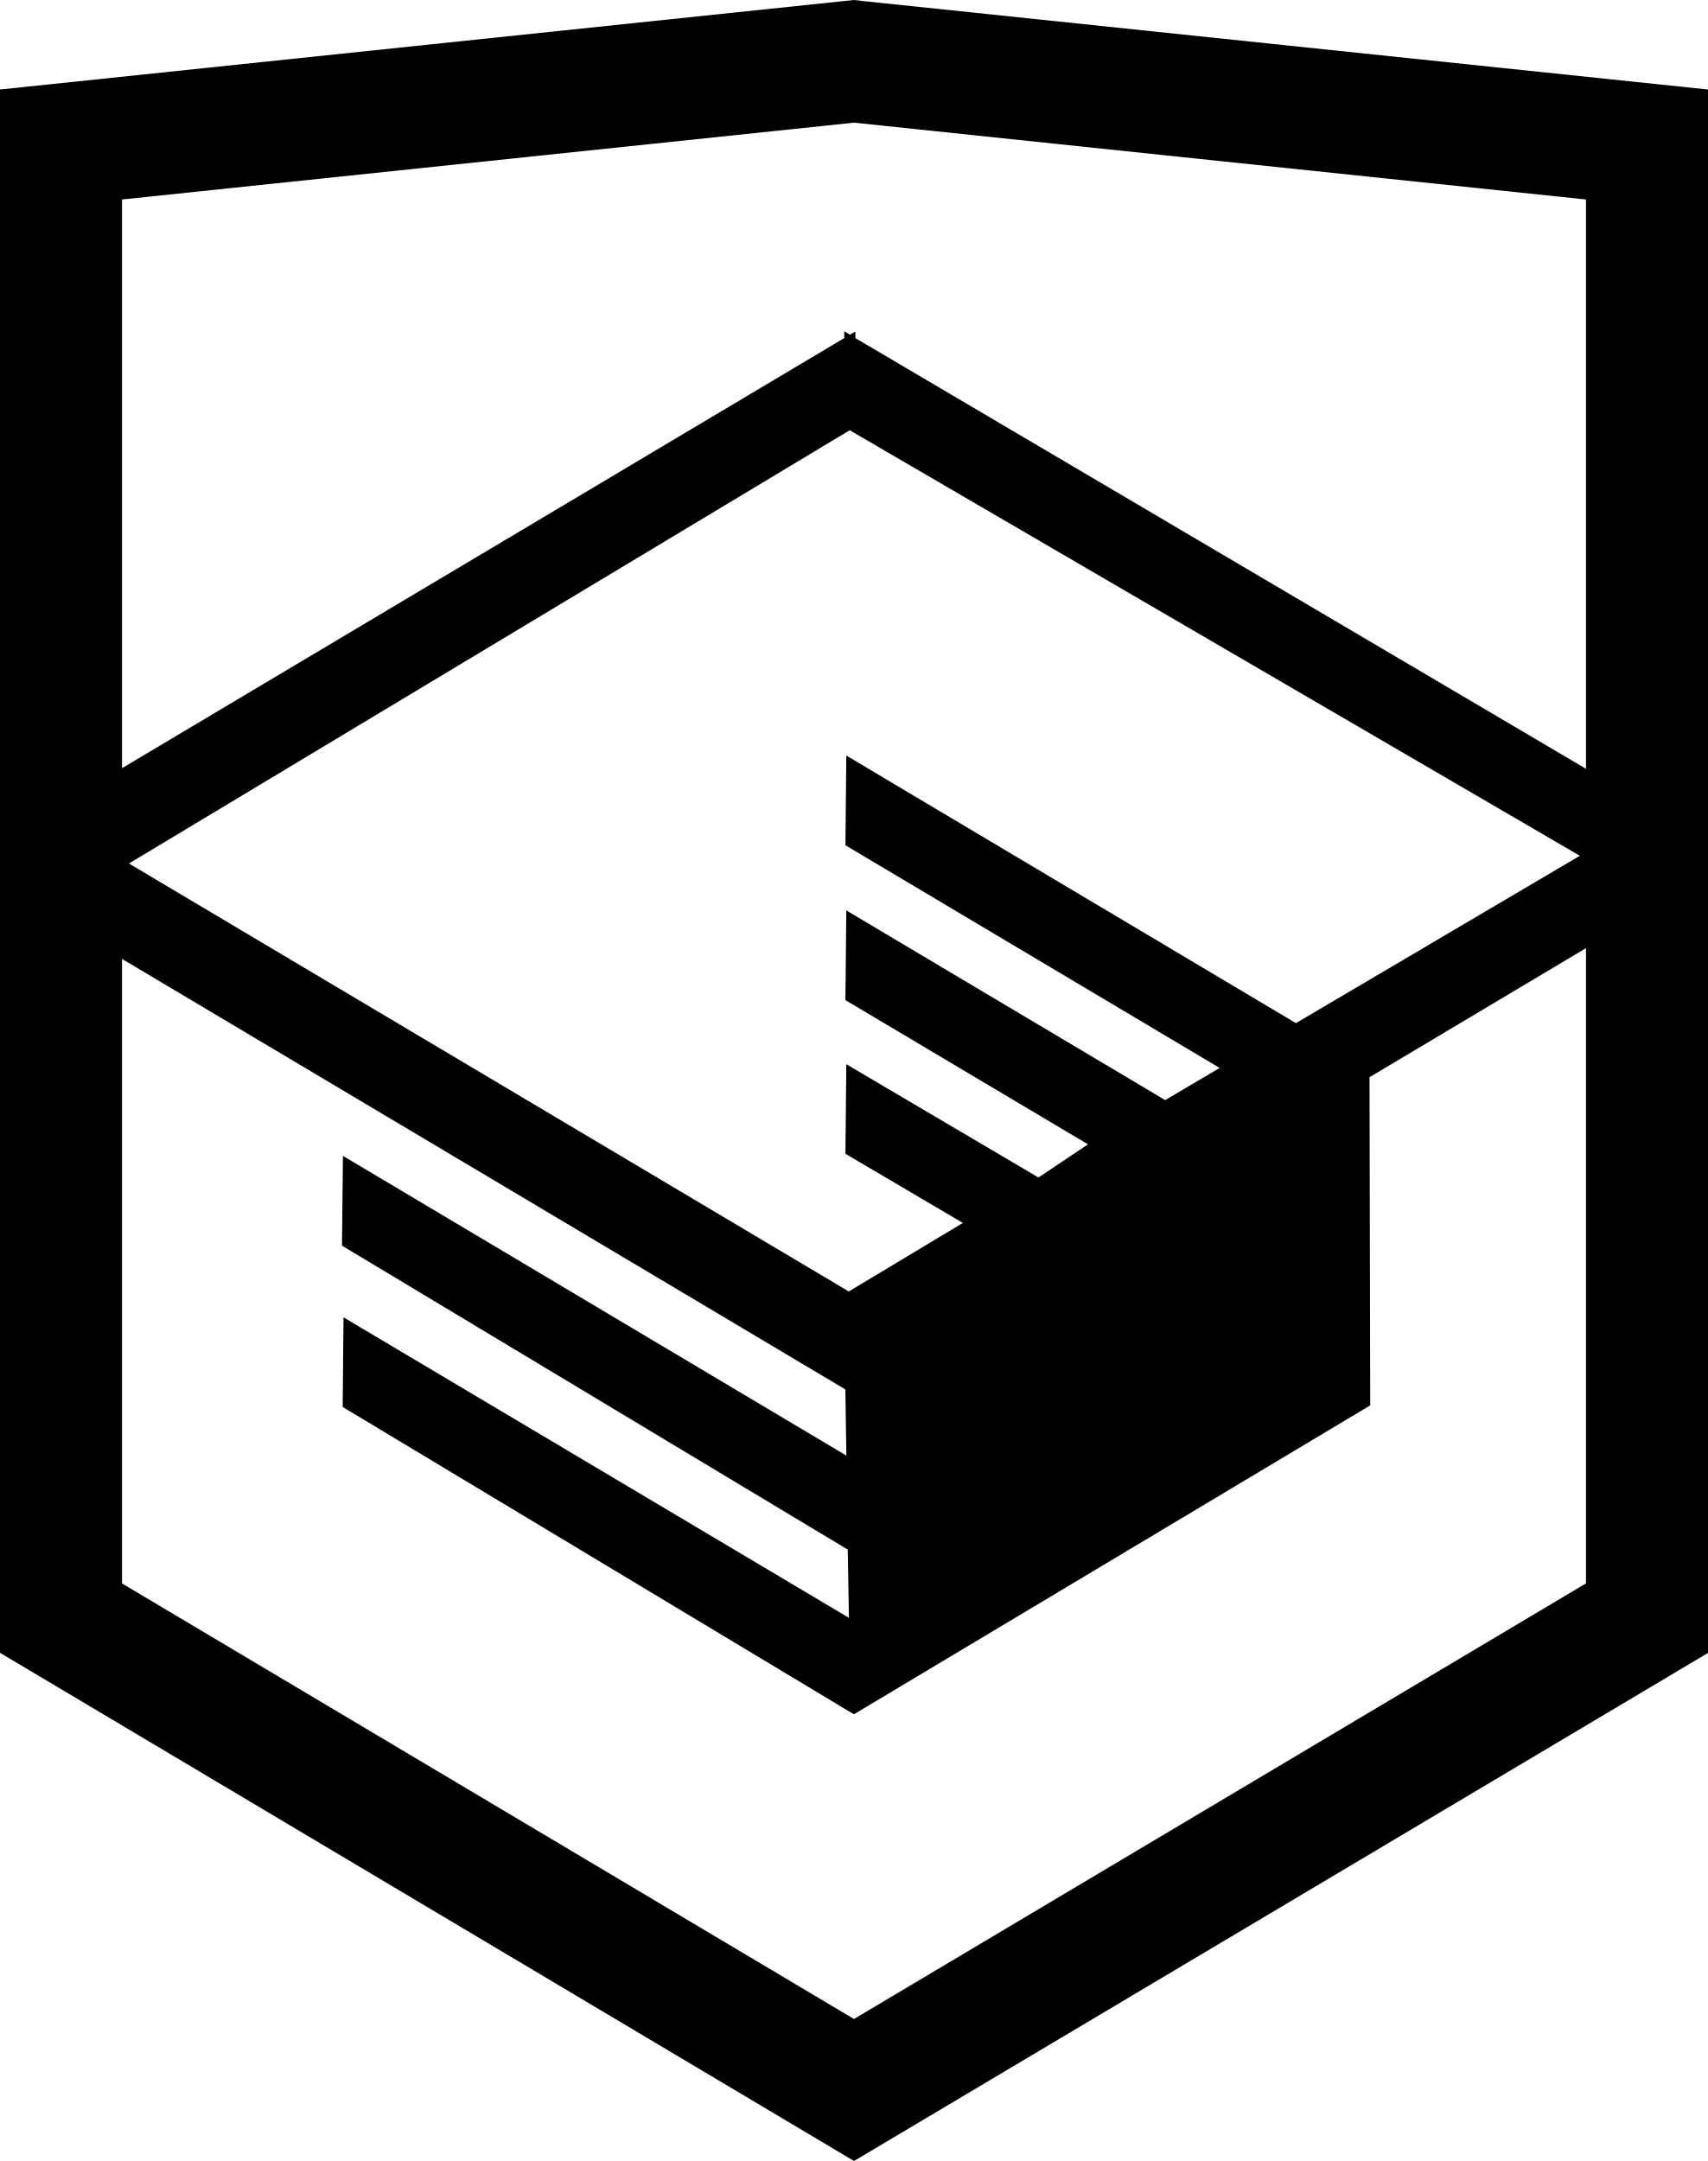
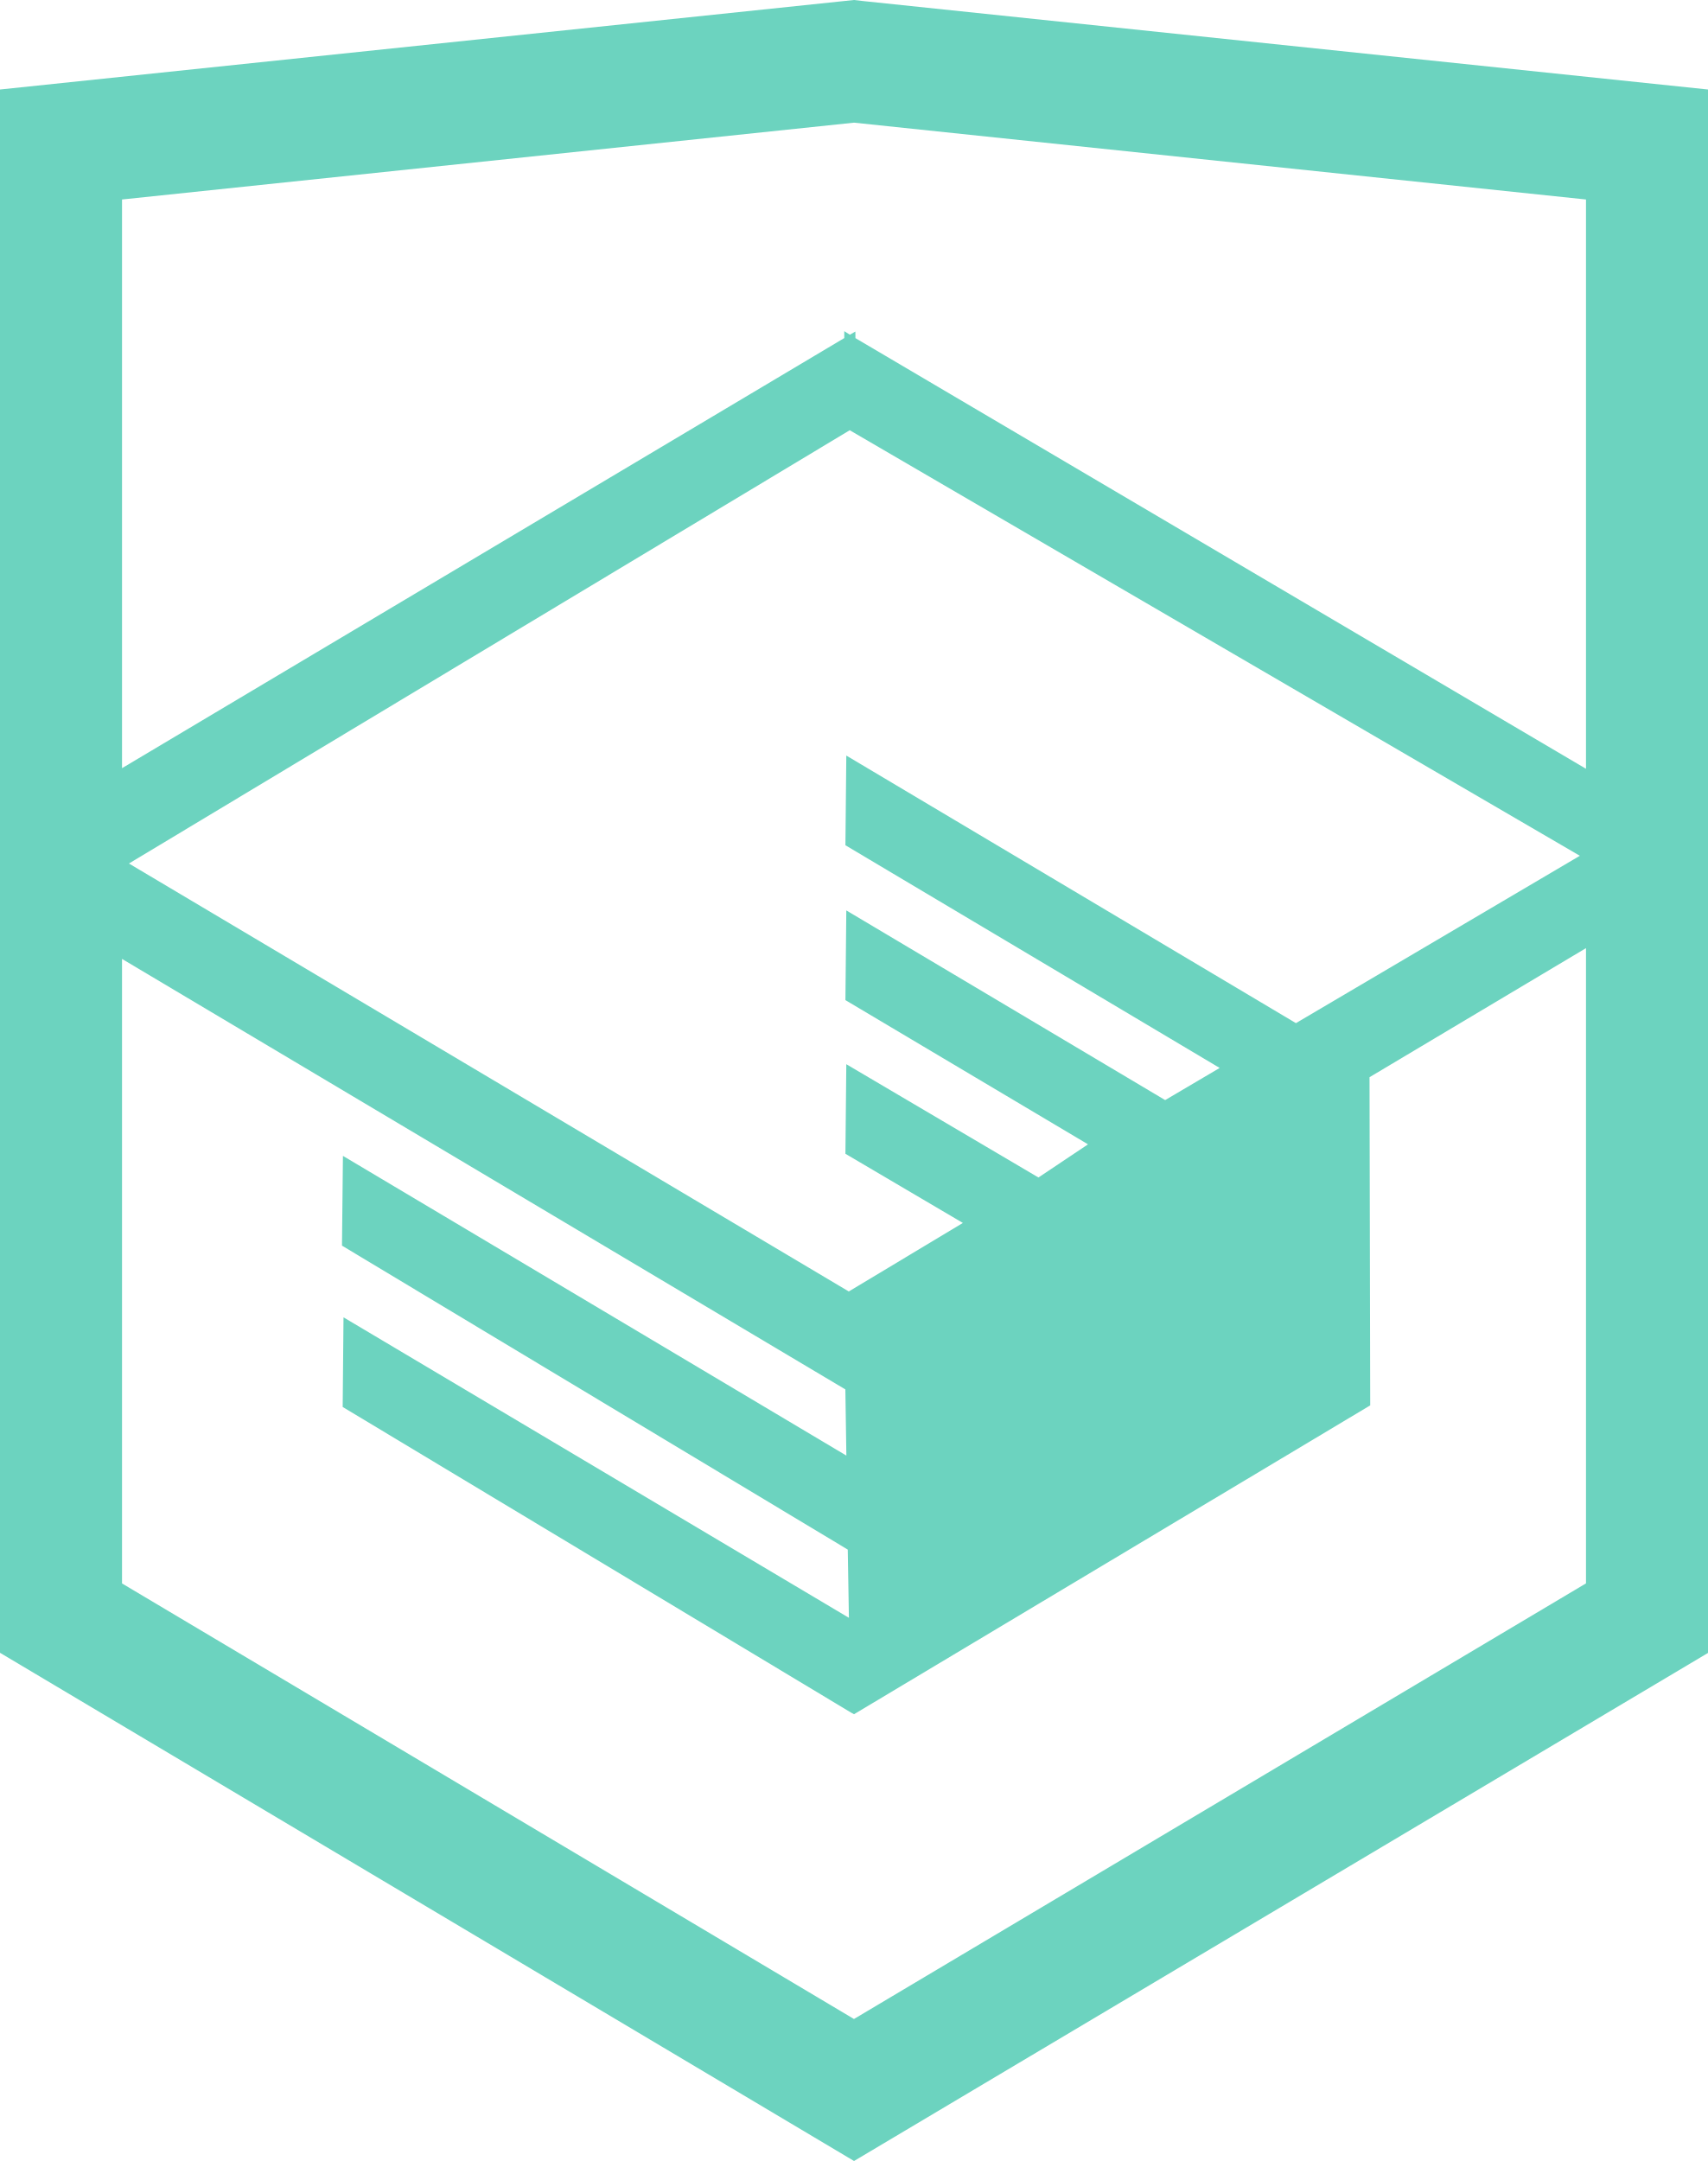
<svg xmlns="http://www.w3.org/2000/svg" version="1.1" id="Layer_1" x="0px" y="0px" width="26.943px" height="34.09px" viewBox="0 0 26.943 34.09" enable-background="new 0 0 26.943 34.09" xml:space="preserve">
-   <path d="M13.62,0.017L13.472,0L0,1.412v24.661l13.473,8.017l13.43-7.99l0.042-0.025V1.412L13.62,0.017z M25.019,12.127L13.495,5.334  L13.494,5.23l-0.087,0.05l-0.088-0.056v0.109L1.925,12.118V3.147l11.548-1.212l11.547,1.212V12.127z M13.405,6.787L24.923,13.5  l-4.479,2.64l-7.093-4.221l-0.014,1.415l5.904,3.513l-0.86,0.507l-5.03-2.992l-0.014,1.415l3.827,2.275l-0.782,0.523l-3.031-1.787  l-0.014,1.413l1.853,1.091l-1.8,1.081L2.034,13.622L13.405,6.787z M1.925,15.127l11.411,6.791l0.016,1.044L5.41,18.234L5.395,19.65  l7.979,4.795l0.018,1.076l-7.973-4.74l-0.013,1.414l8.021,4.822l0.046,0.025l8.143-4.872l-0.011-5.177l3.415-2.036v10.021  L13.472,31.85L1.925,24.979V15.127z" />
+   <path fill="#6cd3bf" d="M13.62,0.017L13.472,0L0,1.412v24.661l13.473,8.017l13.43-7.99l0.042-0.025V1.412L13.62,0.017z M25.019,12.127L13.495,5.334  L13.494,5.23l-0.087,0.05l-0.088-0.056v0.109L1.925,12.118V3.147l11.548-1.212l11.547,1.212V12.127z M13.405,6.787L24.923,13.5  l-4.479,2.64l-7.093-4.221l-0.014,1.415l5.904,3.513l-0.86,0.507l-5.03-2.992l-0.014,1.415l3.827,2.275l-0.782,0.523l-3.031-1.787  l-0.014,1.413l1.853,1.091l-1.8,1.081L2.034,13.622L13.405,6.787z M1.925,15.127l11.411,6.791l0.016,1.044L5.41,18.234L5.395,19.65  l7.979,4.795l0.018,1.076l-7.973-4.74l-0.013,1.414l8.021,4.822l0.046,0.025l8.143-4.872l-0.011-5.177l3.415-2.036v10.021  L13.472,31.85L1.925,24.979V15.127z" />
</svg>
